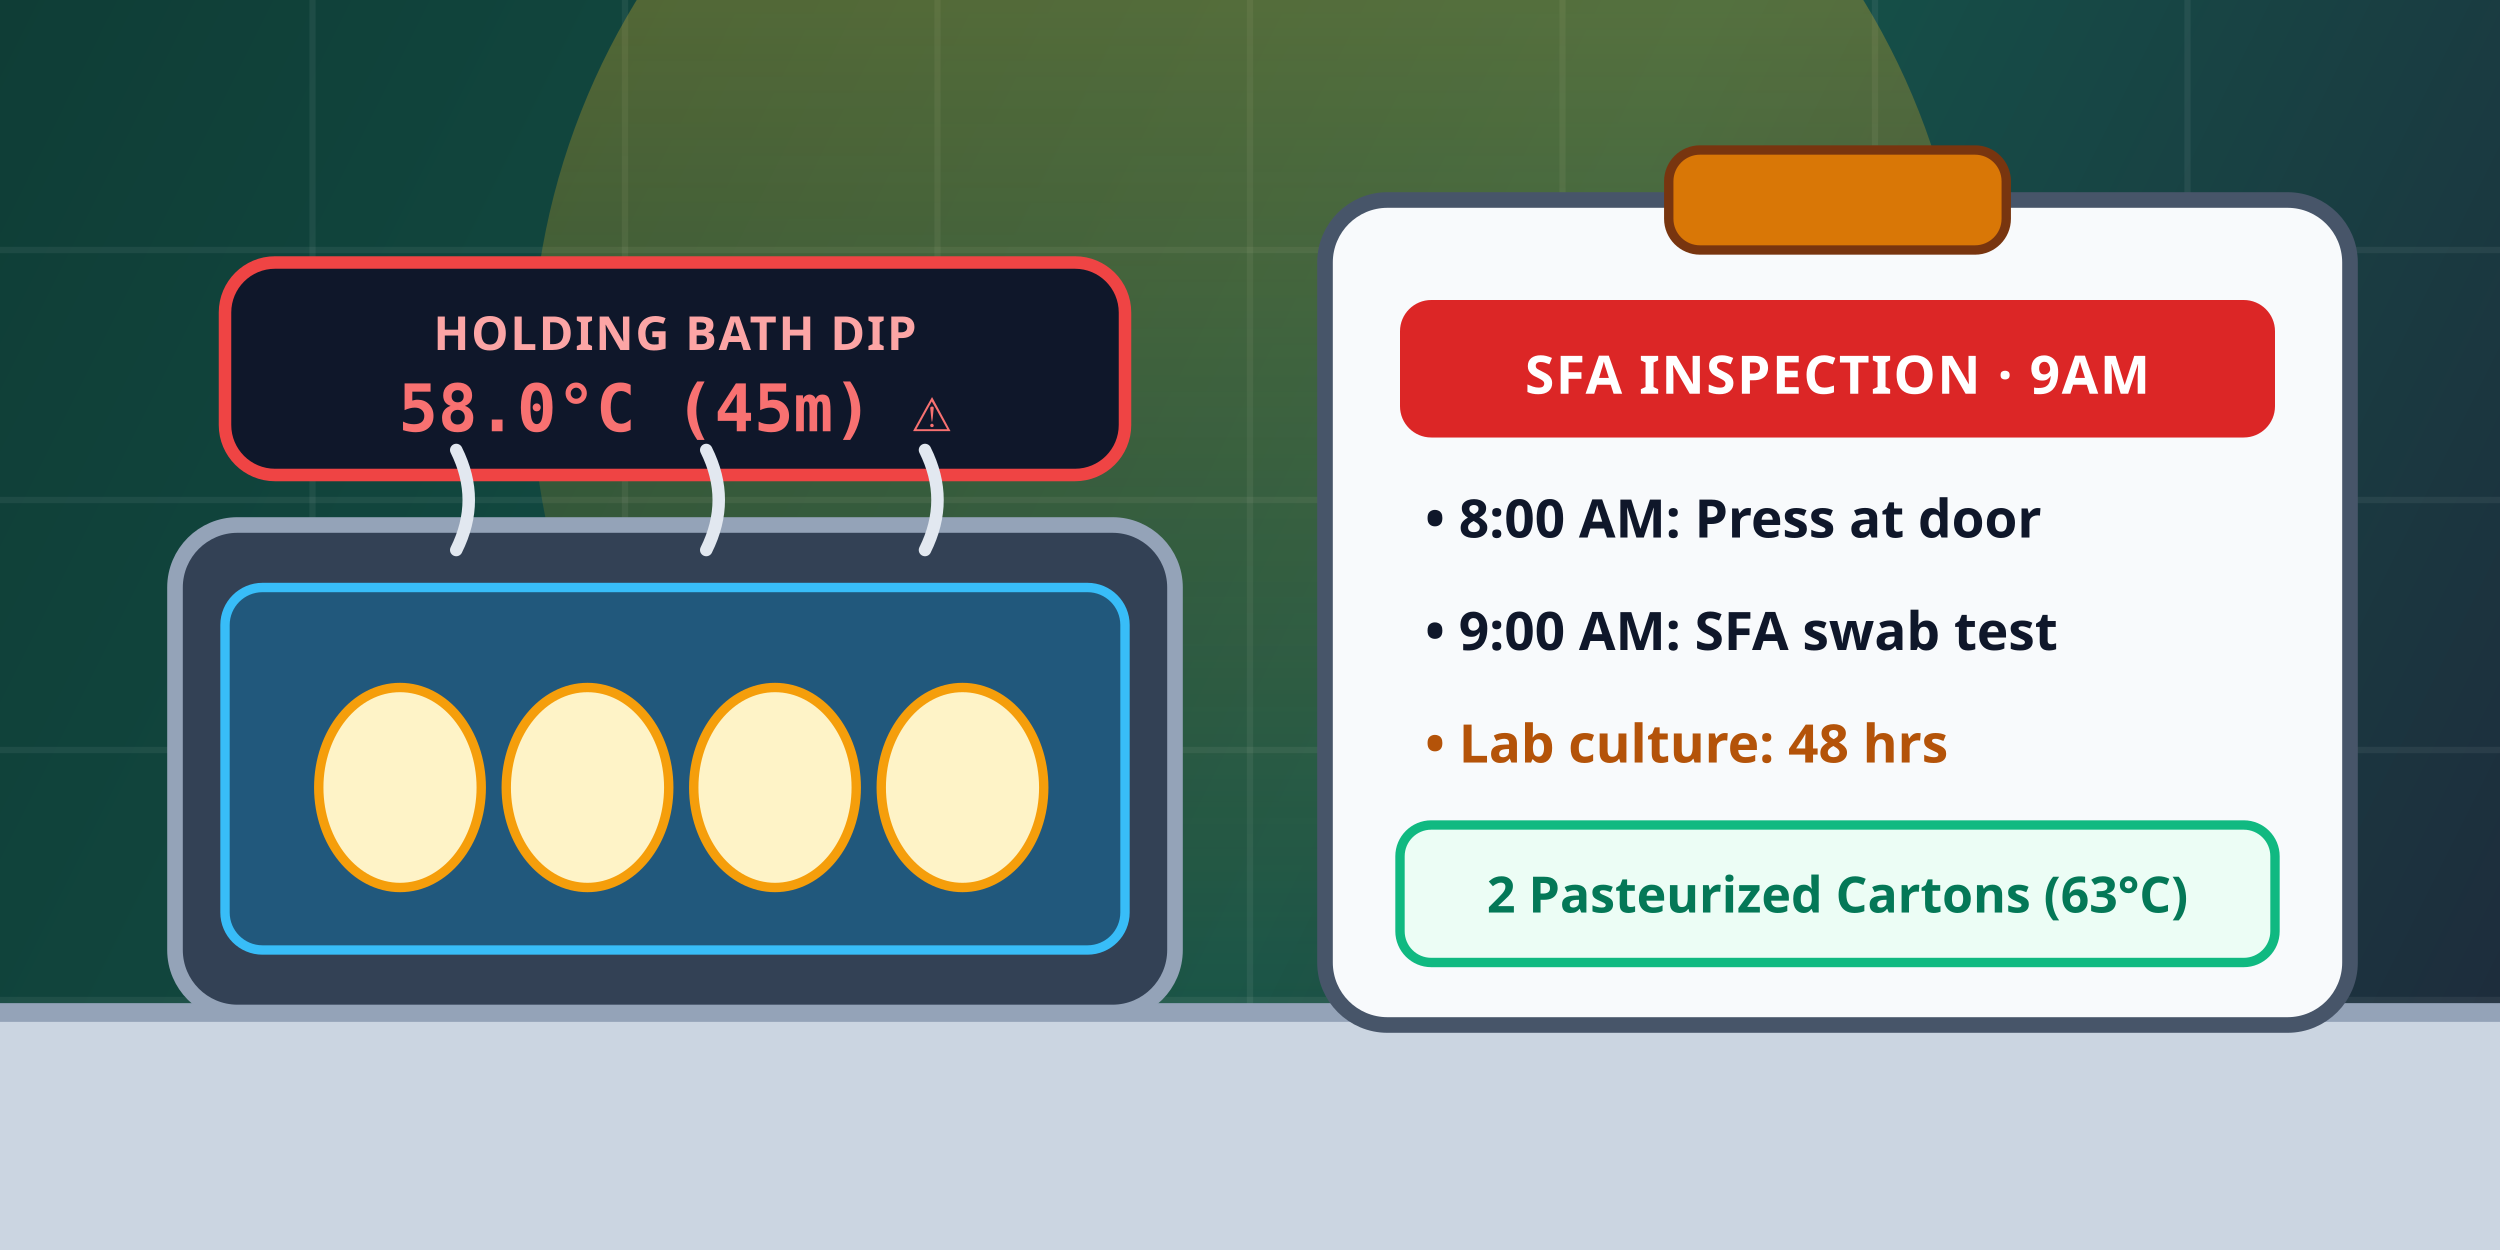
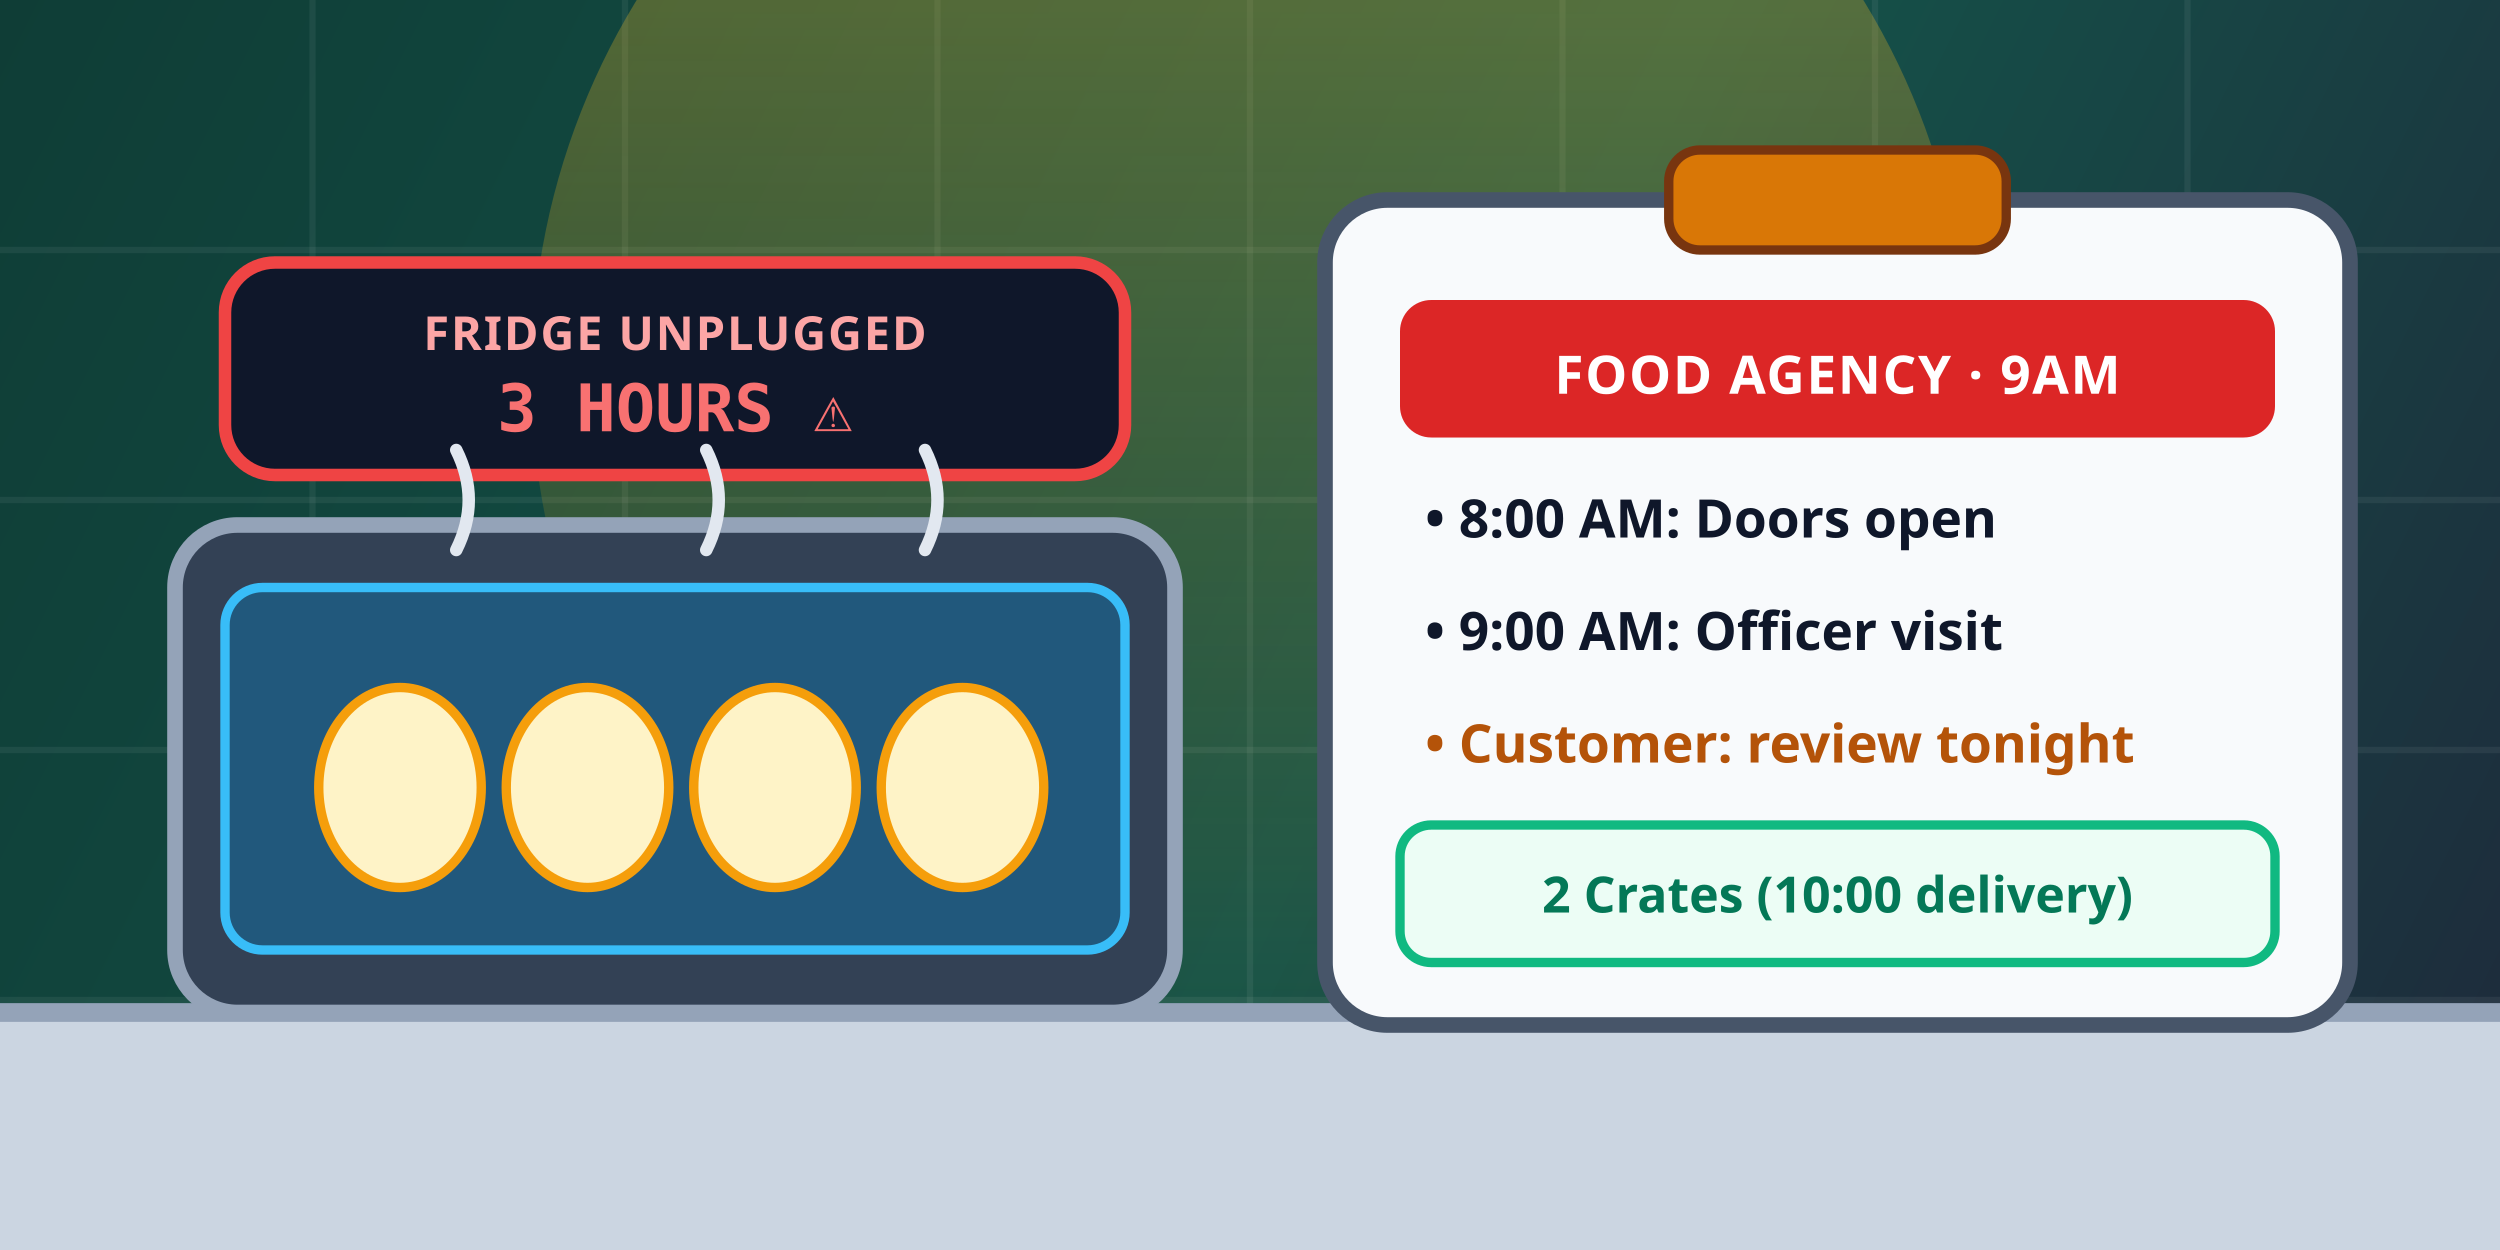
<svg xmlns="http://www.w3.org/2000/svg" viewBox="0 0 400 200" fill="none">
  <style>
    @keyframes tempPulse {
      0%, 100% { stroke-opacity: 0.75; }
      50% { stroke-opacity: 1; }
    }
    @keyframes steamRise {
      0% { opacity: 0; transform: translateY(4px); }
      50% { opacity: 0.75; }
      100% { opacity: 0; transform: translateY(-9px); }
    }
    .temp-alert { animation: tempPulse 2s ease-in-out infinite; }
    .bath-steam { animation: steamRise 2.3s ease-out infinite; }
  </style>
  <defs>
    <linearGradient id="bgSfa" x1="0" y1="0" x2="400" y2="200" gradientUnits="userSpaceOnUse">
      <stop offset="0%" stop-color="#0f3d36" />
      <stop offset="55%" stop-color="#145349" />
      <stop offset="100%" stop-color="#1e293b" />
    </linearGradient>
    <linearGradient id="sunGlowSfa" x1="200" y1="0" x2="200" y2="180" gradientUnits="userSpaceOnUse">
      <stop offset="0%" stop-color="#fbbf24" stop-opacity="0.28" />
      <stop offset="100%" stop-color="#f59e0b" stop-opacity="0" />
    </linearGradient>
  </defs>
  <rect width="400" height="200" fill="url(#bgSfa)" />
  <g stroke="#ffffff" stroke-opacity="0.06" stroke-width="1">
    <line x1="0" y1="40" x2="400" y2="40" />
    <line x1="0" y1="80" x2="400" y2="80" />
    <line x1="0" y1="120" x2="400" y2="120" />
    <line x1="0" y1="160" x2="400" y2="160" />
    <line x1="50" y1="0" x2="50" y2="200" />
    <line x1="100" y1="0" x2="100" y2="200" />
    <line x1="150" y1="0" x2="150" y2="200" />
    <line x1="200" y1="0" x2="200" y2="200" />
    <line x1="250" y1="0" x2="250" y2="200" />
    <line x1="300" y1="0" x2="300" y2="200" />
    <line x1="350" y1="0" x2="350" y2="200" />
  </g>
  <circle cx="200" cy="60" r="115" fill="url(#sunGlowSfa)" />
  <rect x="0" y="162" width="400" height="38" fill="#cbd5e1" />
  <path d="M0 162 H400" stroke="#94a3b8" stroke-width="3" />
  <g transform="translate(18, 42)">
    <g class="temp-alert">
      <rect x="18" y="0" width="144" height="34" rx="8" fill="#0f172a" stroke="#ef4444" stroke-width="2" />
-       <text x="90" y="14" text-anchor="middle" fill="#fca5a5" font-family="system-ui, sans-serif" font-size="7.5" font-weight="800" letter-spacing="0.04em">HOLDING BATH DIP</text>
-       <text x="90" y="27" text-anchor="middle" fill="#f87171" font-family="monospace" font-size="10.5" font-weight="900">58.0°C (45m) ⚠</text>
+       <text x="90" y="14" text-anchor="middle" fill="#fca5a5" font-family="system-ui, sans-serif" font-size="7.5" font-weight="800" letter-spacing="0.04em">FRIDGE UNPLUGGED</text>
+       <text x="90" y="27" text-anchor="middle" fill="#f87171" font-family="monospace" font-size="10.5" font-weight="900">3 HOURS ⚠</text>
    </g>
    <rect x="10" y="42" width="160" height="78" rx="10" fill="#334155" stroke="#94a3b8" stroke-width="2.5" />
    <rect x="18" y="52" width="144" height="58" rx="6" fill="#0284c7" fill-opacity="0.35" stroke="#38bdf8" stroke-width="1.5" />
    <ellipse cx="46" cy="84" rx="13" ry="16" fill="#fef3c7" stroke="#f59e0b" stroke-width="1.5" />
    <ellipse cx="76" cy="84" rx="13" ry="16" fill="#fef3c7" stroke="#f59e0b" stroke-width="1.5" />
    <ellipse cx="106" cy="84" rx="13" ry="16" fill="#fef3c7" stroke="#f59e0b" stroke-width="1.5" />
    <ellipse cx="136" cy="84" rx="13" ry="16" fill="#fef3c7" stroke="#f59e0b" stroke-width="1.5" />
    <path class="bath-steam" d="M55 46 Q59 38 55 30" stroke="#e2e8f0" stroke-width="2" stroke-linecap="round" />
    <path class="bath-steam" d="M95 46 Q99 38 95 30" stroke="#e2e8f0" stroke-width="2" stroke-linecap="round" />
    <path class="bath-steam" d="M130 46 Q134 38 130 30" stroke="#e2e8f0" stroke-width="2" stroke-linecap="round" />
  </g>
  <g transform="translate(206, 20)">
    <rect x="6" y="12" width="164" height="132" rx="10" fill="#f8fafc" stroke="#475569" stroke-width="2.5" />
    <rect x="61" y="4" width="54" height="16" rx="5" fill="#d97706" stroke="#78350f" stroke-width="1.5" />
    <rect x="18" y="28" width="140" height="22" rx="5" fill="#dc2626" />
-     <text x="88" y="43" text-anchor="middle" fill="#ffffff" font-family="system-ui, sans-serif" font-size="8.5" font-weight="900" letter-spacing="0.03em">SFA INSPECTION · 9AM</text>
-     <text x="22" y="66" fill="#0f172a" font-family="system-ui, sans-serif" font-size="8.5" font-weight="800">• 8:00 AM: Press at door</text>
-     <text x="22" y="84" fill="#0f172a" font-family="system-ui, sans-serif" font-size="8.5" font-weight="800">• 9:00 AM: SFA swab test</text>
-     <text x="22" y="102" fill="#b45309" font-family="system-ui, sans-serif" font-size="8.5" font-weight="800">• Lab culture: 48 hrs</text>
+     <text x="88" y="43" text-anchor="middle" fill="#ffffff" font-family="system-ui, sans-serif" font-size="8.5" font-weight="900" letter-spacing="0.03em">FOOD AGENCY · 9AM</text>
+     <text x="22" y="66" fill="#0f172a" font-family="system-ui, sans-serif" font-size="8.5" font-weight="800">• 8:00 AM: Doors open</text>
+     <text x="22" y="84" fill="#0f172a" font-family="system-ui, sans-serif" font-size="8.5" font-weight="800">• 9:00 AM: Officer visit</text>
+     <text x="22" y="102" fill="#b45309" font-family="system-ui, sans-serif" font-size="8.5" font-weight="800">• Customer: review tonight</text>
    <rect x="18" y="112" width="140" height="22" rx="5" fill="#ecfdf5" stroke="#10b981" stroke-width="1.5" />
-     <text x="88" y="126" text-anchor="middle" fill="#047857" font-family="system-ui, sans-serif" font-size="8" font-weight="800">2 Pasteurized Cartons (63°C)</text>
+     <text x="88" y="126" text-anchor="middle" fill="#047857" font-family="system-ui, sans-serif" font-size="8" font-weight="800">2 Crates (10:00 delivery)</text>
  </g>
</svg>
